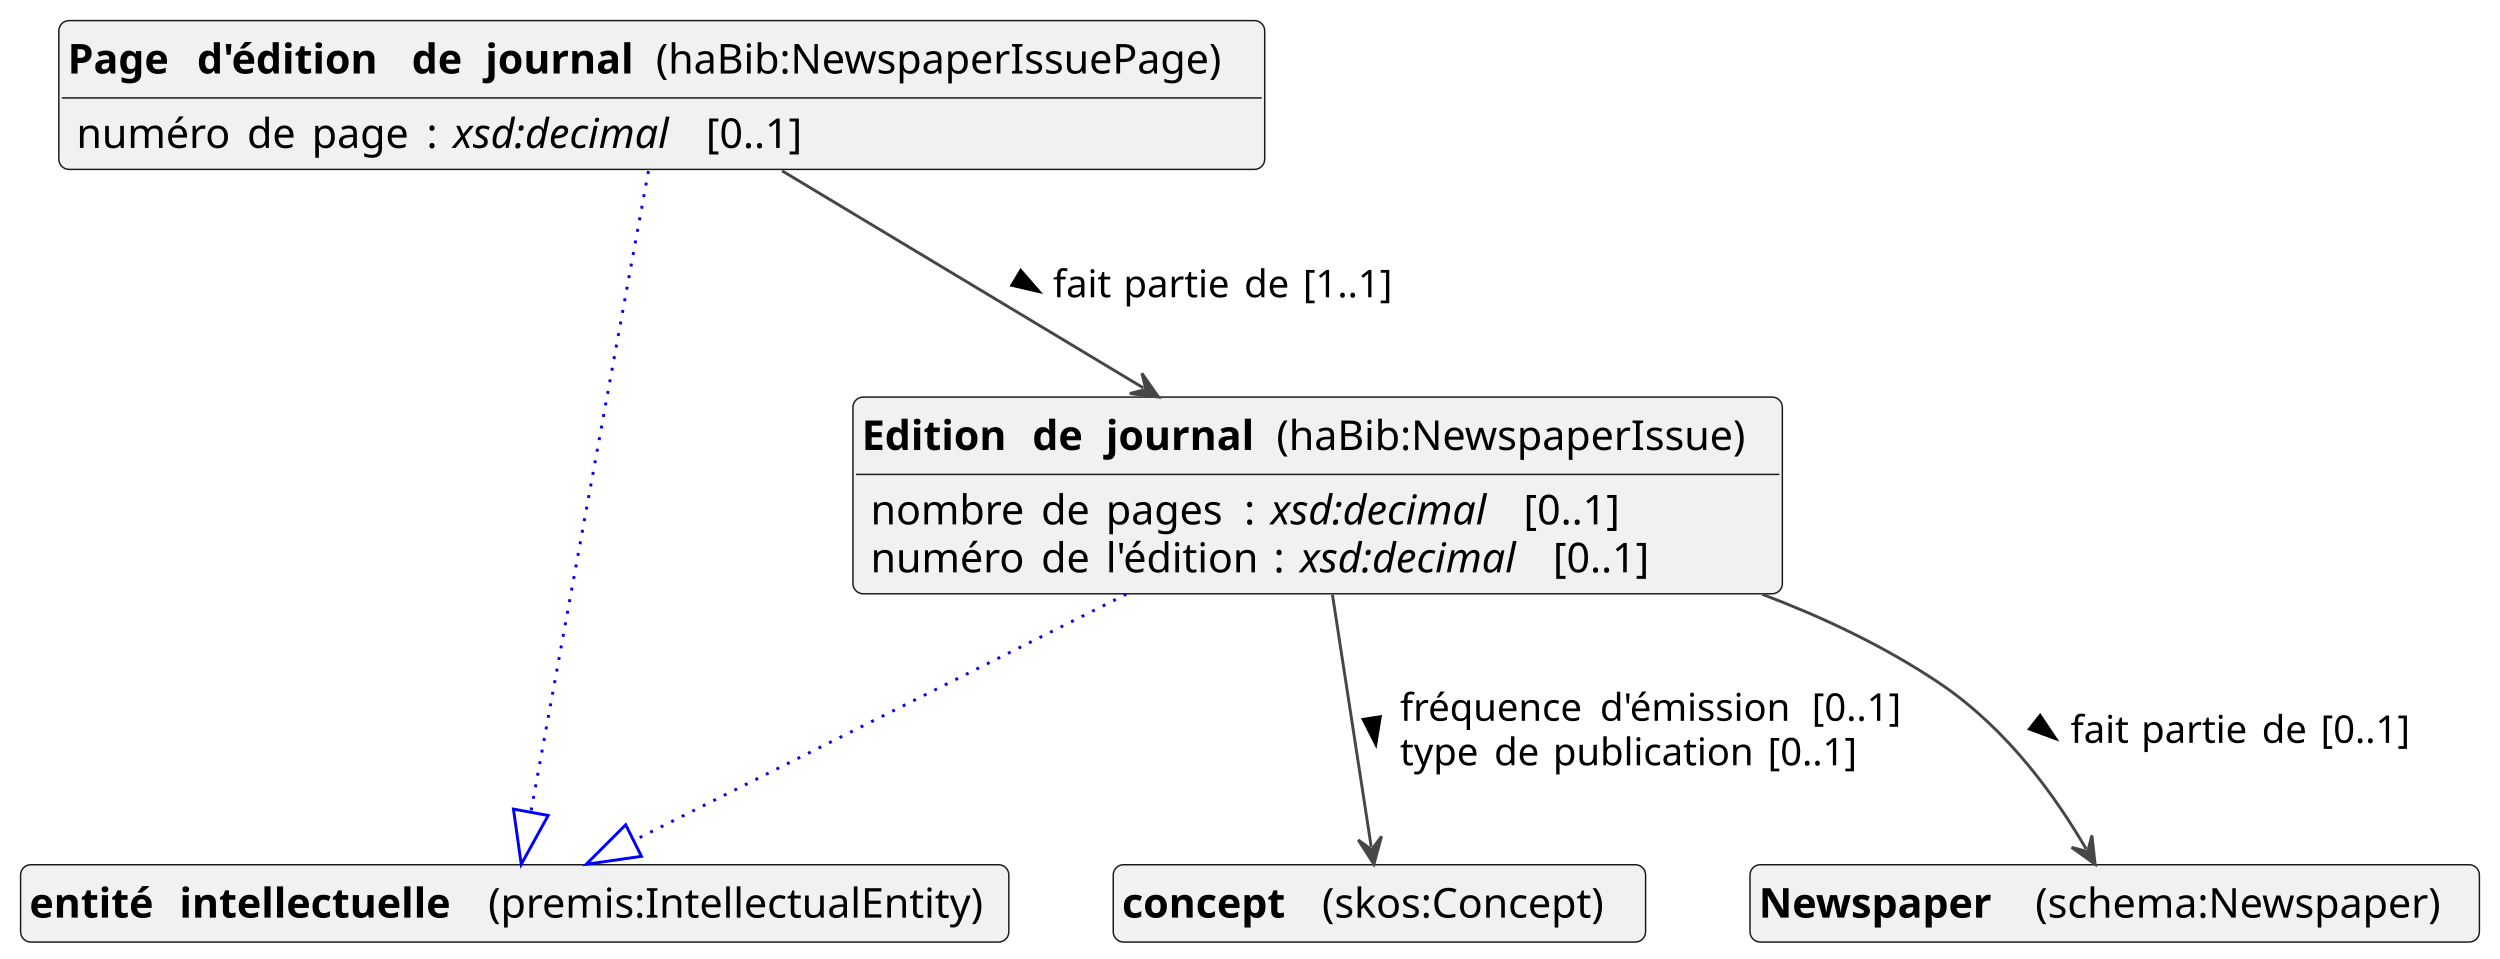
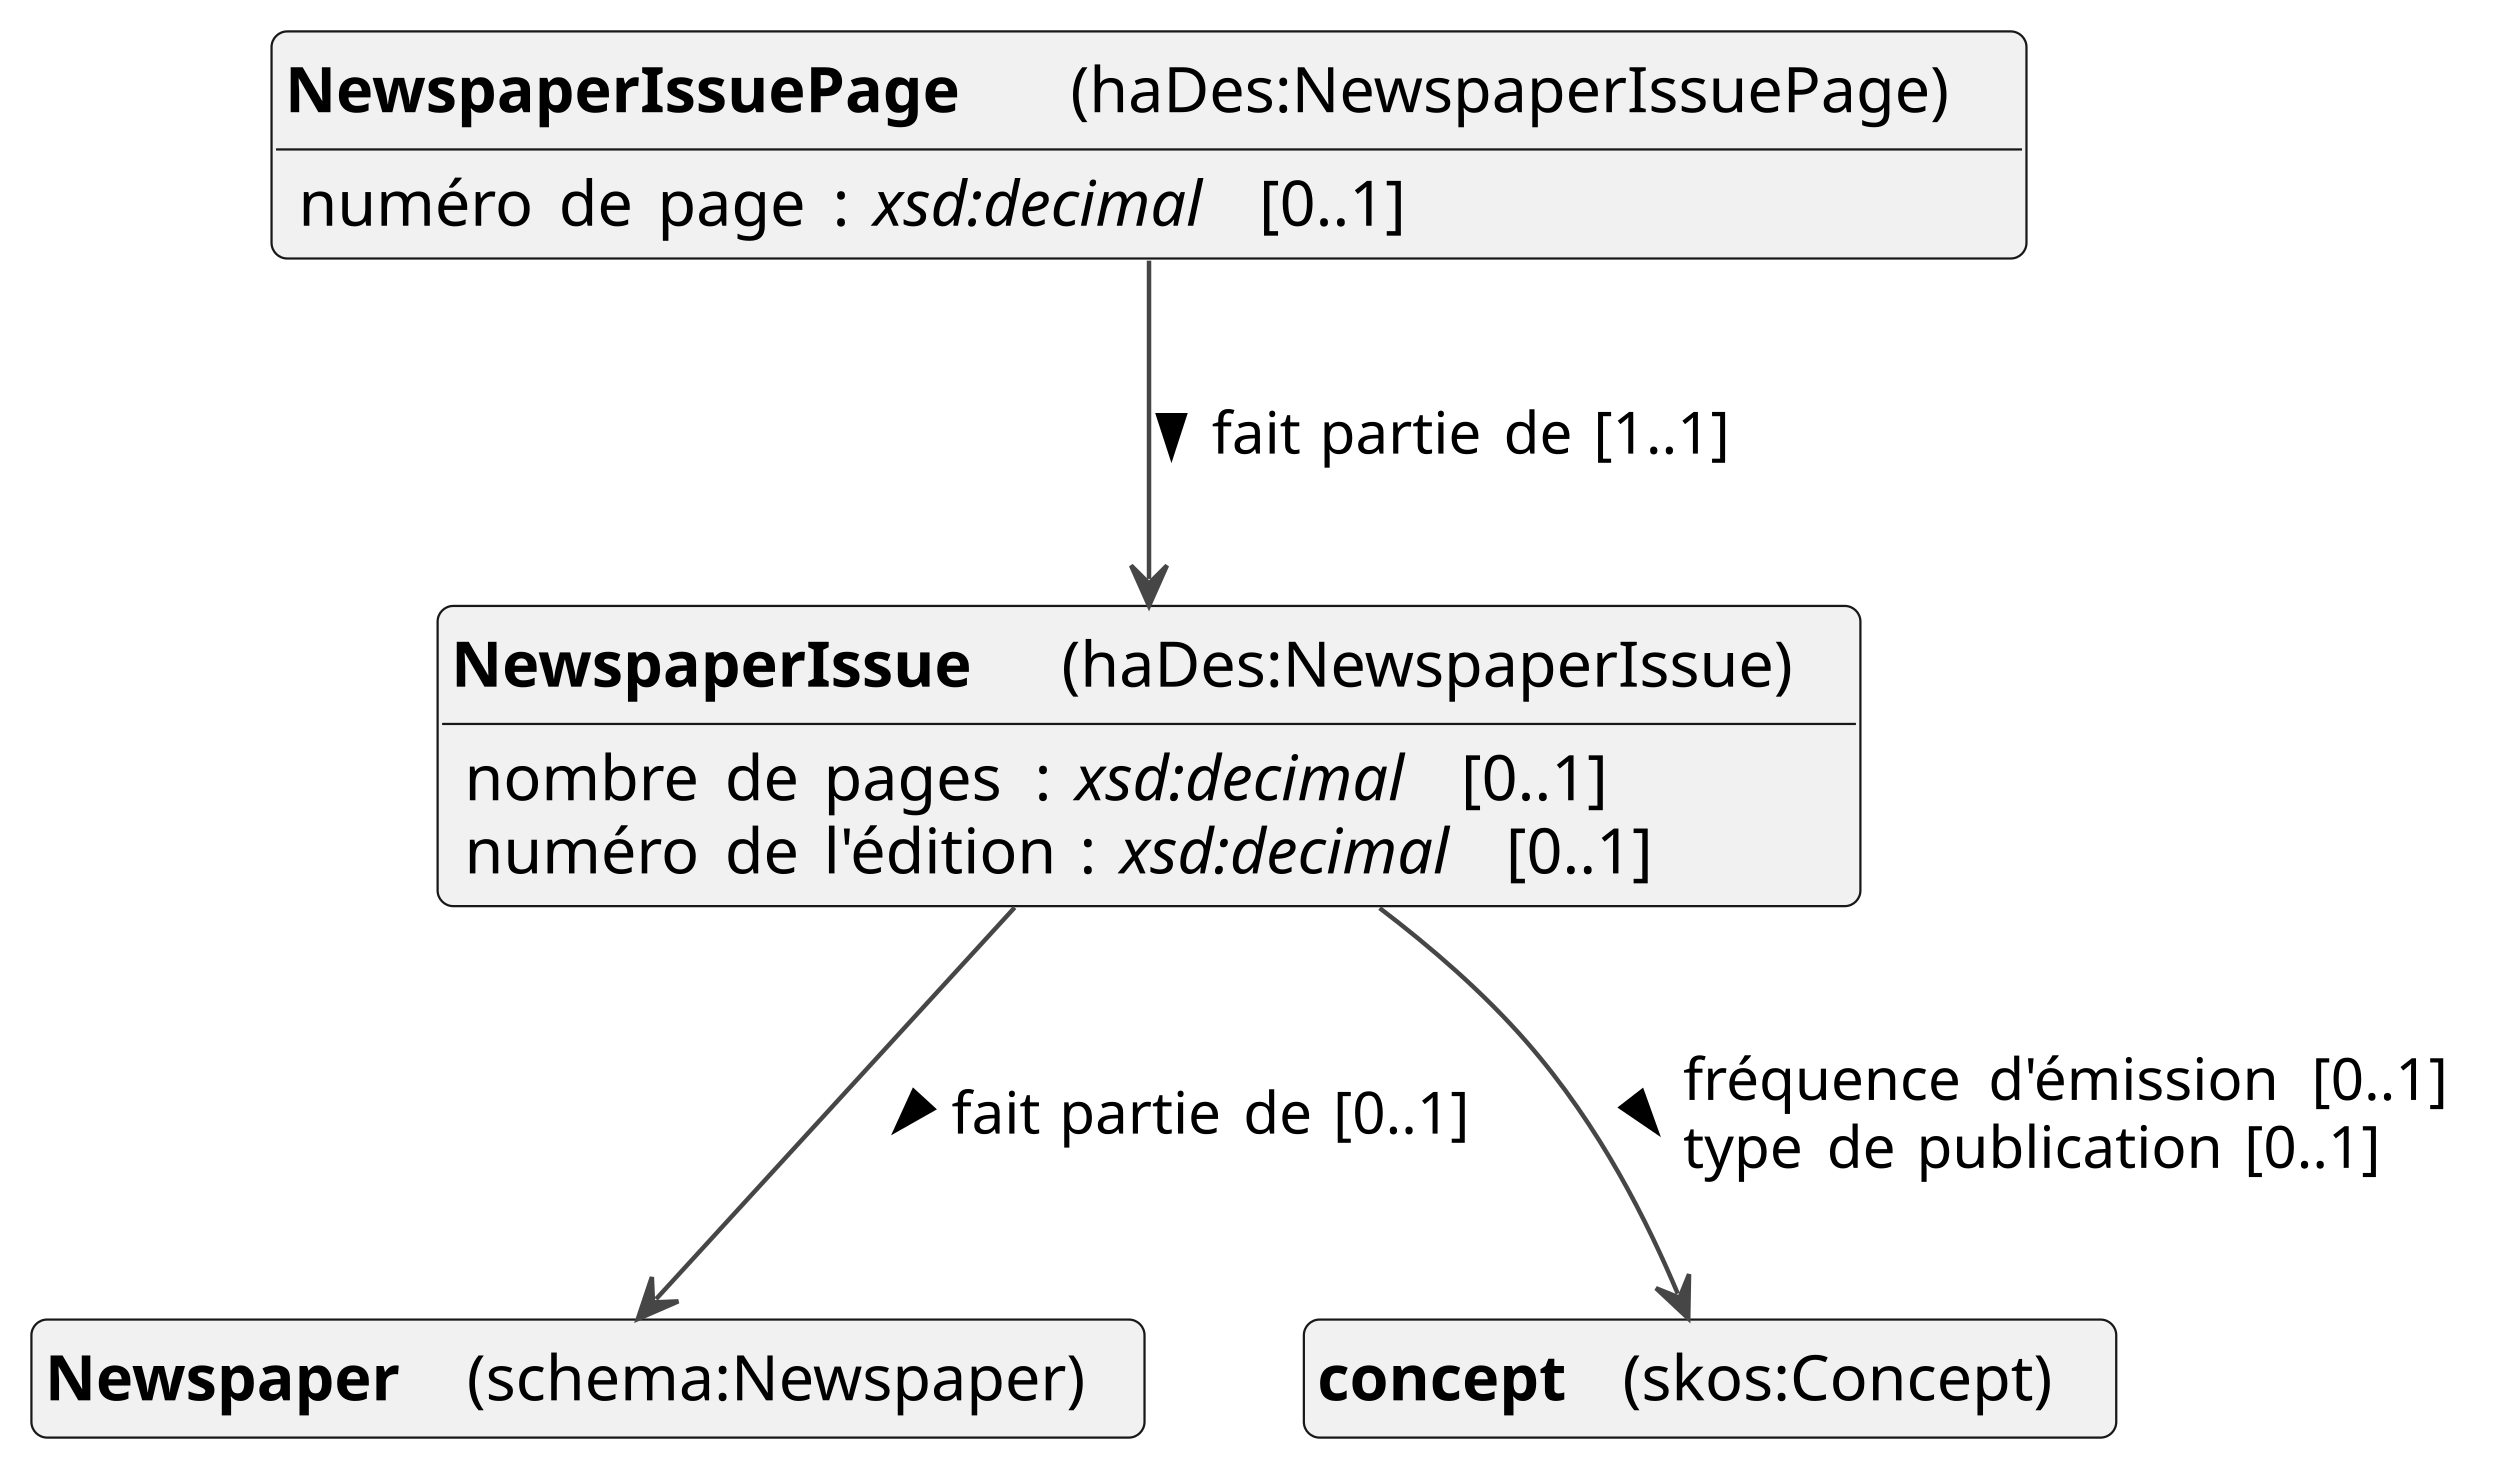
- <svg xmlns="http://www.w3.org/2000/svg" xmlns:xlink="http://www.w3.org/1999/xlink" contentStyleType="text/css" height="326px" preserveAspectRatio="none" style="width:850px;height:326px;background:#FFFFFF;" version="1.1" viewBox="0 0 850 326" width="850px" zoomAndPan="magnify">
+ <svg xmlns="http://www.w3.org/2000/svg" xmlns:xlink="http://www.w3.org/1999/xlink" contentStyleType="text/css" height="326px" preserveAspectRatio="none" style="width:557px;height:326px;background:#FFFFFF;" version="1.1" viewBox="0 0 557 326" width="557px" zoomAndPan="magnify">
  <defs />
  <g>
+     <a href="#haDes%3ANewspaperIssue" target="_top" title="#haDes%3ANewspaperIssue" xlink:actuate="onRequest" xlink:href="#haDes%3ANewspaperIssue" xlink:show="new" xlink:title="#haDes%3ANewspaperIssue" xlink:type="simple">
+       <g id="elem_haDes_NewspaperIssue">
+         <rect codeLine="15" fill="#F1F1F1" height="66.891" id="haDes_NewspaperIssue" rx="3.5" ry="3.5" style="stroke:#181818;stroke-width:0.5;" width="317" x="97.5" y="135" />
+         <text fill="#000000" font-family="sans-serif" font-size="14" font-weight="bold" lengthAdjust="spacing" textLength="132" x="100.5" y="152.995">NewspaperIssue</text>
+         <text fill="#000000" font-family="sans-serif" font-size="14" lengthAdjust="spacing" textLength="4" x="232.5" y="152.995"> </text>
+         <text fill="#000000" font-family="sans-serif" font-size="14" lengthAdjust="spacing" textLength="175" x="236.5" y="152.995">(haDes:NewspaperIssue)</text>
+         <line style="stroke:#181818;stroke-width:0.5;" x1="98.5" x2="413.5" y1="161.297" y2="161.297" />
+         <text fill="#000000" font-family="sans-serif" font-size="14" lengthAdjust="spacing" textLength="54" x="103.5" y="178.292">nombre</text>
+         <text fill="#000000" font-family="sans-serif" font-size="14" lengthAdjust="spacing" textLength="4" x="157.5" y="178.292"> </text>
+         <text fill="#000000" font-family="sans-serif" font-size="14" lengthAdjust="spacing" textLength="18" x="161.5" y="178.292">de</text>
+         <text fill="#000000" font-family="sans-serif" font-size="14" lengthAdjust="spacing" textLength="4" x="179.5" y="178.292"> </text>
+         <text fill="#000000" font-family="sans-serif" font-size="14" lengthAdjust="spacing" textLength="43" x="183.5" y="178.292">pages</text>
+         <text fill="#000000" font-family="sans-serif" font-size="14" lengthAdjust="spacing" textLength="4" x="226.5" y="178.292"> </text>
+         <text fill="#000000" font-family="sans-serif" font-size="14" lengthAdjust="spacing" textLength="5" x="230.5" y="178.292">:</text>
+         <text fill="#000000" font-family="sans-serif" font-size="14" lengthAdjust="spacing" textLength="4" x="235.5" y="178.292"> </text>
+         <text fill="#000000" font-family="sans-serif" font-size="14" font-style="italic" lengthAdjust="spacing" textLength="82" x="239.5" y="178.292">xsd:decimal</text>
+         <text fill="#000000" font-family="sans-serif" font-size="14" lengthAdjust="spacing" textLength="4" x="321.5" y="178.292"> </text>
+         <text fill="#000000" font-family="sans-serif" font-size="14" lengthAdjust="spacing" textLength="36" x="325.5" y="178.292">[0..1]</text>
+         <text fill="#000000" font-family="sans-serif" font-size="14" lengthAdjust="spacing" textLength="54" x="103.5" y="194.589">numéro</text>
+         <text fill="#000000" font-family="sans-serif" font-size="14" lengthAdjust="spacing" textLength="4" x="157.5" y="194.589"> </text>
+         <text fill="#000000" font-family="sans-serif" font-size="14" lengthAdjust="spacing" textLength="18" x="161.5" y="194.589">de</text>
+         <text fill="#000000" font-family="sans-serif" font-size="14" lengthAdjust="spacing" textLength="4" x="179.5" y="194.589"> </text>
+         <text fill="#000000" font-family="sans-serif" font-size="14" lengthAdjust="spacing" textLength="53" x="183.5" y="194.589">l'édition</text>
+         <text fill="#000000" font-family="sans-serif" font-size="14" lengthAdjust="spacing" textLength="4" x="236.5" y="194.589"> </text>
+         <text fill="#000000" font-family="sans-serif" font-size="14" lengthAdjust="spacing" textLength="5" x="240.5" y="194.589">:</text>
+         <text fill="#000000" font-family="sans-serif" font-size="14" lengthAdjust="spacing" textLength="4" x="245.5" y="194.589"> </text>
+         <text fill="#000000" font-family="sans-serif" font-size="14" font-style="italic" lengthAdjust="spacing" textLength="82" x="249.5" y="194.589">xsd:decimal</text>
+         <text fill="#000000" font-family="sans-serif" font-size="14" lengthAdjust="spacing" textLength="4" x="331.5" y="194.589"> </text>
+         <text fill="#000000" font-family="sans-serif" font-size="14" lengthAdjust="spacing" textLength="36" x="335.5" y="194.589">[0..1]</text>
+       </g>
+     </a>
+     <a href="#haDes%3ANewspaperIssuePage" target="_top" title="#haDes%3ANewspaperIssuePage" xlink:actuate="onRequest" xlink:href="#haDes%3ANewspaperIssuePage" xlink:show="new" xlink:title="#haDes%3ANewspaperIssuePage" xlink:type="simple">
+       <g id="elem_haDes_NewspaperIssuePage">
+         <rect codeLine="16" fill="#F1F1F1" height="50.594" id="haDes_NewspaperIssuePage" rx="3.5" ry="3.5" style="stroke:#181818;stroke-width:0.5;" width="391" x="60.5" y="7" />
+         <text fill="#000000" font-family="sans-serif" font-size="14" font-weight="bold" lengthAdjust="spacing" textLength="171" x="63.5" y="24.995">NewspaperIssuePage</text>
+         <text fill="#000000" font-family="sans-serif" font-size="14" lengthAdjust="spacing" textLength="4" x="234.5" y="24.995"> </text>
+         <text fill="#000000" font-family="sans-serif" font-size="14" lengthAdjust="spacing" textLength="210" x="238.5" y="24.995">(haDes:NewspaperIssuePage)</text>
+         <line style="stroke:#181818;stroke-width:0.5;" x1="61.5" x2="450.5" y1="33.297" y2="33.297" />
+         <text fill="#000000" font-family="sans-serif" font-size="14" lengthAdjust="spacing" textLength="54" x="66.5" y="50.292">numéro</text>
+         <text fill="#000000" font-family="sans-serif" font-size="14" lengthAdjust="spacing" textLength="4" x="120.5" y="50.292"> </text>
+         <text fill="#000000" font-family="sans-serif" font-size="14" lengthAdjust="spacing" textLength="18" x="124.5" y="50.292">de</text>
+         <text fill="#000000" font-family="sans-serif" font-size="14" lengthAdjust="spacing" textLength="4" x="142.5" y="50.292"> </text>
+         <text fill="#000000" font-family="sans-serif" font-size="14" lengthAdjust="spacing" textLength="35" x="146.5" y="50.292">page</text>
+         <text fill="#000000" font-family="sans-serif" font-size="14" lengthAdjust="spacing" textLength="4" x="181.5" y="50.292"> </text>
+         <text fill="#000000" font-family="sans-serif" font-size="14" lengthAdjust="spacing" textLength="5" x="185.5" y="50.292">:</text>
+         <text fill="#000000" font-family="sans-serif" font-size="14" lengthAdjust="spacing" textLength="4" x="190.5" y="50.292"> </text>
+         <text fill="#000000" font-family="sans-serif" font-size="14" font-style="italic" lengthAdjust="spacing" textLength="82" x="194.5" y="50.292">xsd:decimal</text>
+         <text fill="#000000" font-family="sans-serif" font-size="14" lengthAdjust="spacing" textLength="4" x="276.5" y="50.292"> </text>
+         <text fill="#000000" font-family="sans-serif" font-size="14" lengthAdjust="spacing" textLength="36" x="280.5" y="50.292">[0..1]</text>
+       </g>
+     </a>
    <a href="#schema%3ANewspaper" target="_top" title="#schema%3ANewspaper" xlink:actuate="onRequest" xlink:href="#schema%3ANewspaper" xlink:show="new" xlink:title="#schema%3ANewspaper" xlink:type="simple">
      <g id="elem_schema_Newspaper">
-         <rect codeLine="15" fill="#F1F1F1" height="26.297" id="schema_Newspaper" rx="3.5" ry="3.5" style="stroke:#181818;stroke-width:0.5;" width="248" x="595" y="294" />
-         <text fill="#000000" font-family="sans-serif" font-size="14" font-weight="bold" lengthAdjust="spacing" textLength="90" x="598" y="311.995">Newspaper</text>
-         <text fill="#000000" font-family="sans-serif" font-size="14" lengthAdjust="spacing" textLength="4" x="688" y="311.995"> </text>
-         <text fill="#000000" font-family="sans-serif" font-size="14" lengthAdjust="spacing" textLength="148" x="692" y="311.995">(schema:Newspaper)</text>
-       </g>
-     </a>
-     <a href="#haBib%3ANewspaperIssue" target="_top" title="#haBib%3ANewspaperIssue" xlink:actuate="onRequest" xlink:href="#haBib%3ANewspaperIssue" xlink:show="new" xlink:title="#haBib%3ANewspaperIssue" xlink:type="simple">
-       <g id="elem_haBib_NewspaperIssue">
-         <rect codeLine="16" fill="#F1F1F1" height="66.891" id="haBib_NewspaperIssue" rx="3.5" ry="3.5" style="stroke:#181818;stroke-width:0.5;" width="316" x="290" y="135" />
-         <text fill="#000000" font-family="sans-serif" font-size="14" font-weight="bold" lengthAdjust="spacing" textLength="53" x="293" y="152.995">Edition</text>
-         <text fill="#000000" font-family="sans-serif" font-size="14" font-weight="bold" lengthAdjust="spacing" textLength="5" x="346" y="152.995"> </text>
-         <text fill="#000000" font-family="sans-serif" font-size="14" font-weight="bold" lengthAdjust="spacing" textLength="20" x="351" y="152.995">de</text>
-         <text fill="#000000" font-family="sans-serif" font-size="14" font-weight="bold" lengthAdjust="spacing" textLength="5" x="371" y="152.995"> </text>
-         <text fill="#000000" font-family="sans-serif" font-size="14" font-weight="bold" lengthAdjust="spacing" textLength="54" x="376" y="152.995">journal</text>
-         <text fill="#000000" font-family="sans-serif" font-size="14" lengthAdjust="spacing" textLength="4" x="430" y="152.995"> </text>
-         <text fill="#000000" font-family="sans-serif" font-size="14" lengthAdjust="spacing" textLength="169" x="434" y="152.995">(haBib:NewspaperIssue)</text>
-         <line style="stroke:#181818;stroke-width:0.5;" x1="291" x2="605" y1="161.297" y2="161.297" />
-         <text fill="#000000" font-family="sans-serif" font-size="14" lengthAdjust="spacing" textLength="54" x="296" y="178.292">nombre</text>
-         <text fill="#000000" font-family="sans-serif" font-size="14" lengthAdjust="spacing" textLength="4" x="350" y="178.292"> </text>
-         <text fill="#000000" font-family="sans-serif" font-size="14" lengthAdjust="spacing" textLength="18" x="354" y="178.292">de</text>
-         <text fill="#000000" font-family="sans-serif" font-size="14" lengthAdjust="spacing" textLength="4" x="372" y="178.292"> </text>
-         <text fill="#000000" font-family="sans-serif" font-size="14" lengthAdjust="spacing" textLength="43" x="376" y="178.292">pages</text>
-         <text fill="#000000" font-family="sans-serif" font-size="14" lengthAdjust="spacing" textLength="4" x="419" y="178.292"> </text>
-         <text fill="#000000" font-family="sans-serif" font-size="14" lengthAdjust="spacing" textLength="5" x="423" y="178.292">:</text>
-         <text fill="#000000" font-family="sans-serif" font-size="14" lengthAdjust="spacing" textLength="4" x="428" y="178.292"> </text>
-         <text fill="#000000" font-family="sans-serif" font-size="14" font-style="italic" lengthAdjust="spacing" textLength="82" x="432" y="178.292">xsd:decimal</text>
-         <text fill="#000000" font-family="sans-serif" font-size="14" lengthAdjust="spacing" textLength="4" x="514" y="178.292"> </text>
-         <text fill="#000000" font-family="sans-serif" font-size="14" lengthAdjust="spacing" textLength="36" x="518" y="178.292">[0..1]</text>
-         <text fill="#000000" font-family="sans-serif" font-size="14" lengthAdjust="spacing" textLength="54" x="296" y="194.589">numéro</text>
-         <text fill="#000000" font-family="sans-serif" font-size="14" lengthAdjust="spacing" textLength="4" x="350" y="194.589"> </text>
-         <text fill="#000000" font-family="sans-serif" font-size="14" lengthAdjust="spacing" textLength="18" x="354" y="194.589">de</text>
-         <text fill="#000000" font-family="sans-serif" font-size="14" lengthAdjust="spacing" textLength="4" x="372" y="194.589"> </text>
-         <text fill="#000000" font-family="sans-serif" font-size="14" lengthAdjust="spacing" textLength="53" x="376" y="194.589">l'édition</text>
-         <text fill="#000000" font-family="sans-serif" font-size="14" lengthAdjust="spacing" textLength="4" x="429" y="194.589"> </text>
-         <text fill="#000000" font-family="sans-serif" font-size="14" lengthAdjust="spacing" textLength="5" x="433" y="194.589">:</text>
-         <text fill="#000000" font-family="sans-serif" font-size="14" lengthAdjust="spacing" textLength="4" x="438" y="194.589"> </text>
-         <text fill="#000000" font-family="sans-serif" font-size="14" font-style="italic" lengthAdjust="spacing" textLength="82" x="442" y="194.589">xsd:decimal</text>
-         <text fill="#000000" font-family="sans-serif" font-size="14" lengthAdjust="spacing" textLength="4" x="524" y="194.589"> </text>
-         <text fill="#000000" font-family="sans-serif" font-size="14" lengthAdjust="spacing" textLength="36" x="528" y="194.589">[0..1]</text>
-       </g>
-     </a>
-     <a href="#premis%3AIntellectualEntity" target="_top" title="#premis%3AIntellectualEntity" xlink:actuate="onRequest" xlink:href="#premis%3AIntellectualEntity" xlink:show="new" xlink:title="#premis%3AIntellectualEntity" xlink:type="simple">
-       <g id="elem_premis_IntellectualEntity">
-         <rect codeLine="19" fill="#F1F1F1" height="26.297" id="premis_IntellectualEntity" rx="3.5" ry="3.5" style="stroke:#181818;stroke-width:0.5;" width="336" x="7" y="294" />
-         <text fill="#000000" font-family="sans-serif" font-size="14" font-weight="bold" lengthAdjust="spacing" textLength="46" x="10" y="311.995">entité</text>
-         <text fill="#000000" font-family="sans-serif" font-size="14" font-weight="bold" lengthAdjust="spacing" textLength="5" x="56" y="311.995"> </text>
-         <text fill="#000000" font-family="sans-serif" font-size="14" font-weight="bold" lengthAdjust="spacing" textLength="101" x="61" y="311.995">intellectuelle</text>
-         <text fill="#000000" font-family="sans-serif" font-size="14" lengthAdjust="spacing" textLength="4" x="162" y="311.995"> </text>
-         <text fill="#000000" font-family="sans-serif" font-size="14" lengthAdjust="spacing" textLength="174" x="166" y="311.995">(premis:IntellectualEntity)</text>
-       </g>
-     </a>
-     <a href="#haBib%3ANewspaperIssuePage" target="_top" title="#haBib%3ANewspaperIssuePage" xlink:actuate="onRequest" xlink:href="#haBib%3ANewspaperIssuePage" xlink:show="new" xlink:title="#haBib%3ANewspaperIssuePage" xlink:type="simple">
-       <g id="elem_haBib_NewspaperIssuePage">
-         <rect codeLine="18" fill="#F1F1F1" height="50.594" id="haBib_NewspaperIssuePage" rx="3.5" ry="3.5" style="stroke:#181818;stroke-width:0.5;" width="410" x="20" y="7" />
-         <text fill="#000000" font-family="sans-serif" font-size="14" font-weight="bold" lengthAdjust="spacing" textLength="39" x="23" y="24.995">Page</text>
-         <text fill="#000000" font-family="sans-serif" font-size="14" font-weight="bold" lengthAdjust="spacing" textLength="5" x="62" y="24.995"> </text>
-         <text fill="#000000" font-family="sans-serif" font-size="14" font-weight="bold" lengthAdjust="spacing" textLength="68" x="67" y="24.995">d'édition</text>
-         <text fill="#000000" font-family="sans-serif" font-size="14" font-weight="bold" lengthAdjust="spacing" textLength="5" x="135" y="24.995"> </text>
-         <text fill="#000000" font-family="sans-serif" font-size="14" font-weight="bold" lengthAdjust="spacing" textLength="20" x="140" y="24.995">de</text>
-         <text fill="#000000" font-family="sans-serif" font-size="14" font-weight="bold" lengthAdjust="spacing" textLength="5" x="160" y="24.995"> </text>
-         <text fill="#000000" font-family="sans-serif" font-size="14" font-weight="bold" lengthAdjust="spacing" textLength="54" x="165" y="24.995">journal</text>
-         <text fill="#000000" font-family="sans-serif" font-size="14" lengthAdjust="spacing" textLength="4" x="219" y="24.995"> </text>
-         <text fill="#000000" font-family="sans-serif" font-size="14" lengthAdjust="spacing" textLength="204" x="223" y="24.995">(haBib:NewspaperIssuePage)</text>
-         <line style="stroke:#181818;stroke-width:0.5;" x1="21" x2="429" y1="33.297" y2="33.297" />
-         <text fill="#000000" font-family="sans-serif" font-size="14" lengthAdjust="spacing" textLength="54" x="26" y="50.292">numéro</text>
-         <text fill="#000000" font-family="sans-serif" font-size="14" lengthAdjust="spacing" textLength="4" x="80" y="50.292"> </text>
-         <text fill="#000000" font-family="sans-serif" font-size="14" lengthAdjust="spacing" textLength="18" x="84" y="50.292">de</text>
-         <text fill="#000000" font-family="sans-serif" font-size="14" lengthAdjust="spacing" textLength="4" x="102" y="50.292"> </text>
-         <text fill="#000000" font-family="sans-serif" font-size="14" lengthAdjust="spacing" textLength="35" x="106" y="50.292">page</text>
-         <text fill="#000000" font-family="sans-serif" font-size="14" lengthAdjust="spacing" textLength="4" x="141" y="50.292"> </text>
-         <text fill="#000000" font-family="sans-serif" font-size="14" lengthAdjust="spacing" textLength="5" x="145" y="50.292">:</text>
-         <text fill="#000000" font-family="sans-serif" font-size="14" lengthAdjust="spacing" textLength="4" x="150" y="50.292"> </text>
-         <text fill="#000000" font-family="sans-serif" font-size="14" font-style="italic" lengthAdjust="spacing" textLength="82" x="154" y="50.292">xsd:decimal</text>
-         <text fill="#000000" font-family="sans-serif" font-size="14" lengthAdjust="spacing" textLength="4" x="236" y="50.292"> </text>
-         <text fill="#000000" font-family="sans-serif" font-size="14" lengthAdjust="spacing" textLength="36" x="240" y="50.292">[0..1]</text>
+         <rect codeLine="17" fill="#F1F1F1" height="26.297" id="schema_Newspaper" rx="3.5" ry="3.5" style="stroke:#181818;stroke-width:0.5;" width="248" x="7" y="294" />
+         <text fill="#000000" font-family="sans-serif" font-size="14" font-weight="bold" lengthAdjust="spacing" textLength="90" x="10" y="311.995">Newspaper</text>
+         <text fill="#000000" font-family="sans-serif" font-size="14" lengthAdjust="spacing" textLength="4" x="100" y="311.995"> </text>
+         <text fill="#000000" font-family="sans-serif" font-size="14" lengthAdjust="spacing" textLength="148" x="104" y="311.995">(schema:Newspaper)</text>
      </g>
    </a>
    <a href="../../terms/fr#skos%3AConcept" target="_top" title="../../terms/fr#skos%3AConcept" xlink:actuate="onRequest" xlink:href="../../terms/fr#skos%3AConcept" xlink:show="new" xlink:title="../../terms/fr#skos%3AConcept" xlink:type="simple">
      <g id="elem_skos_Concept">
-         <rect codeLine="20" fill="#F1F1F1" height="26.297" id="skos_Concept" rx="3.5" ry="3.5" style="stroke:#181818;stroke-width:0.5;" width="181" x="378.5" y="294" />
-         <text fill="#000000" font-family="sans-serif" font-size="14" font-weight="bold" lengthAdjust="spacing" textLength="64" x="381.5" y="311.995">concept</text>
-         <text fill="#000000" font-family="sans-serif" font-size="14" lengthAdjust="spacing" textLength="4" x="445.5" y="311.995"> </text>
-         <text fill="#000000" font-family="sans-serif" font-size="14" lengthAdjust="spacing" textLength="107" x="449.5" y="311.995">(skos:Concept)</text>
+         <rect codeLine="18" fill="#F1F1F1" height="26.297" id="skos_Concept" rx="3.5" ry="3.5" style="stroke:#181818;stroke-width:0.5;" width="181" x="290.5" y="294" />
+         <text fill="#000000" font-family="sans-serif" font-size="14" font-weight="bold" lengthAdjust="spacing" textLength="64" x="293.5" y="311.995">concept</text>
+         <text fill="#000000" font-family="sans-serif" font-size="14" lengthAdjust="spacing" textLength="4" x="357.5" y="311.995"> </text>
+         <text fill="#000000" font-family="sans-serif" font-size="14" lengthAdjust="spacing" textLength="107" x="361.5" y="311.995">(skos:Concept)</text>
      </g>
    </a>
-     <g id="link_haBib_NewspaperIssue_premis_IntellectualEntity">
-       <path codeLine="24" d="M382.96,202.02 C323.97,231.51 256.3,265.35 215.42,285.79 " fill="none" id="haBib_NewspaperIssue-to-premis_IntellectualEntity" style="stroke:#0000FF;stroke-width:1.0;stroke-dasharray:1.0,3.0;" />
-       <polygon fill="none" points="199.32,293.84,218.103,291.157,212.736,280.424,199.32,293.84" style="stroke:#0000FF;stroke-width:1.0;" />
+     <g id="link_haDes_NewspaperIssue_schema_Newspaper">
+       <path codeLine="23" d="M226.06,202.2 C199.05,231.69 164.833,269.066 146.163,289.446 " fill="none" id="haDes_NewspaperIssue-to-schema_Newspaper" style="stroke:#454645;stroke-width:1.0;" />
+       <polygon fill="#454645" points="142.11,293.87,151.139,289.936,145.488,290.183,145.24,284.532,142.11,293.87" style="stroke:#454645;stroke-width:1.0;" />
+       <polygon fill="#000000" points="199.623,251.754,207.899,247.068,203.565,243.098,199.623,251.754" style="stroke:#000000;stroke-width:1.0;" />
+       <text fill="#000000" font-family="sans-serif" font-size="13" lengthAdjust="spacing" textLength="20" x="212" y="252.567">fait</text>
+       <text fill="#000000" font-family="sans-serif" font-size="13" lengthAdjust="spacing" textLength="4" x="232" y="252.567"> </text>
+       <text fill="#000000" font-family="sans-serif" font-size="13" lengthAdjust="spacing" textLength="37" x="236" y="252.567">partie</text>
+       <text fill="#000000" font-family="sans-serif" font-size="13" lengthAdjust="spacing" textLength="4" x="273" y="252.567"> </text>
+       <text fill="#000000" font-family="sans-serif" font-size="13" lengthAdjust="spacing" textLength="16" x="277" y="252.567">de</text>
+       <text fill="#000000" font-family="sans-serif" font-size="13" lengthAdjust="spacing" textLength="4" x="293" y="252.567"> </text>
+       <text fill="#000000" font-family="sans-serif" font-size="13" lengthAdjust="spacing" textLength="34" x="297" y="252.567">[0..1]</text>
    </g>
-     <g id="link_haBib_NewspaperIssue_schema_Newspaper">
-       <path codeLine="28" d="M599.17,202.06 C620.2,210.01 640.81,219.85 659,232 C683.35,248.26 699.677,272.233 709.307,288.673 " fill="none" id="haBib_NewspaperIssue-to-schema_Newspaper" style="stroke:#454645;stroke-width:1.0;" />
-       <polygon fill="#454645" points="712.34,293.85,711.242,284.062,709.813,289.536,704.34,288.106,712.34,293.85" style="stroke:#454645;stroke-width:1.0;" />
-       <polygon fill="#000000" points="698.93,251.157,693.637,243.256,690.004,247.876,698.93,251.157" style="stroke:#000000;stroke-width:1.0;" />
-       <text fill="#000000" font-family="sans-serif" font-size="13" lengthAdjust="spacing" textLength="20" x="704" y="252.567">fait</text>
-       <text fill="#000000" font-family="sans-serif" font-size="13" lengthAdjust="spacing" textLength="4" x="724" y="252.567"> </text>
-       <text fill="#000000" font-family="sans-serif" font-size="13" lengthAdjust="spacing" textLength="37" x="728" y="252.567">partie</text>
-       <text fill="#000000" font-family="sans-serif" font-size="13" lengthAdjust="spacing" textLength="4" x="765" y="252.567"> </text>
-       <text fill="#000000" font-family="sans-serif" font-size="13" lengthAdjust="spacing" textLength="16" x="769" y="252.567">de</text>
-       <text fill="#000000" font-family="sans-serif" font-size="13" lengthAdjust="spacing" textLength="4" x="785" y="252.567"> </text>
-       <text fill="#000000" font-family="sans-serif" font-size="13" lengthAdjust="spacing" textLength="34" x="789" y="252.567">[0..1]</text>
+     <g id="link_haDes_NewspaperIssue_skos_Concept">
+       <path codeLine="24" d="M307.38,202.32 C318.93,211.1 330.55,221.19 340,232 C356.73,251.13 367.234,272.674 373.804,288.214 " fill="none" id="haDes_NewspaperIssue-to-skos_Concept" style="stroke:#454645;stroke-width:1.0;" />
+       <polygon fill="#454645" points="376.14,293.74,376.32,283.893,374.193,289.135,368.951,287.008,376.14,293.74" style="stroke:#454645;stroke-width:1.0;" />
+       <polygon fill="#000000" points="369.059,252.088,365.85,243.135,361.201,246.731,369.059,252.088" style="stroke:#000000;stroke-width:1.0;" />
+       <text fill="#000000" font-family="sans-serif" font-size="13" lengthAdjust="spacing" textLength="64" x="375" y="245.067">fréquence</text>
+       <text fill="#000000" font-family="sans-serif" font-size="13" lengthAdjust="spacing" textLength="4" x="439" y="245.067"> </text>
+       <text fill="#000000" font-family="sans-serif" font-size="13" lengthAdjust="spacing" textLength="68" x="443" y="245.067">d'émission</text>
+       <text fill="#000000" font-family="sans-serif" font-size="13" lengthAdjust="spacing" textLength="4" x="511" y="245.067"> </text>
+       <text fill="#000000" font-family="sans-serif" font-size="13" lengthAdjust="spacing" textLength="34" x="515" y="245.067">[0..1]</text>
+       <text fill="#000000" font-family="sans-serif" font-size="13" lengthAdjust="spacing" textLength="28" x="375" y="260.2">type</text>
+       <text fill="#000000" font-family="sans-serif" font-size="13" lengthAdjust="spacing" textLength="4" x="403" y="260.2"> </text>
+       <text fill="#000000" font-family="sans-serif" font-size="13" lengthAdjust="spacing" textLength="16" x="407" y="260.2">de</text>
+       <text fill="#000000" font-family="sans-serif" font-size="13" lengthAdjust="spacing" textLength="4" x="423" y="260.2"> </text>
+       <text fill="#000000" font-family="sans-serif" font-size="13" lengthAdjust="spacing" textLength="69" x="427" y="260.2">publication</text>
+       <text fill="#000000" font-family="sans-serif" font-size="13" lengthAdjust="spacing" textLength="4" x="496" y="260.2"> </text>
+       <text fill="#000000" font-family="sans-serif" font-size="13" lengthAdjust="spacing" textLength="34" x="500" y="260.2">[0..1]</text>
    </g>
-     <g id="link_haBib_NewspaperIssue_skos_Concept">
-       <path codeLine="29" d="M453.03,202.2 C457.57,231.69 463.089,267.56 466.219,287.94 " fill="none" id="haBib_NewspaperIssue-to-skos_Concept" style="stroke:#454645;stroke-width:1.0;" />
-       <polygon fill="#454645" points="467.13,293.87,469.717,284.367,466.371,288.928,461.81,285.582,467.13,293.87" style="stroke:#454645;stroke-width:1.0;" />
-       <polygon fill="#000000" points="467.76,253.075,469.29,243.688,463.48,244.582,467.76,253.075" style="stroke:#000000;stroke-width:1.0;" />
-       <text fill="#000000" font-family="sans-serif" font-size="13" lengthAdjust="spacing" textLength="64" x="476" y="245.067">fréquence</text>
-       <text fill="#000000" font-family="sans-serif" font-size="13" lengthAdjust="spacing" textLength="4" x="540" y="245.067"> </text>
-       <text fill="#000000" font-family="sans-serif" font-size="13" lengthAdjust="spacing" textLength="68" x="544" y="245.067">d'émission</text>
-       <text fill="#000000" font-family="sans-serif" font-size="13" lengthAdjust="spacing" textLength="4" x="612" y="245.067"> </text>
-       <text fill="#000000" font-family="sans-serif" font-size="13" lengthAdjust="spacing" textLength="34" x="616" y="245.067">[0..1]</text>
-       <text fill="#000000" font-family="sans-serif" font-size="13" lengthAdjust="spacing" textLength="28" x="476" y="260.2">type</text>
-       <text fill="#000000" font-family="sans-serif" font-size="13" lengthAdjust="spacing" textLength="4" x="504" y="260.2"> </text>
-       <text fill="#000000" font-family="sans-serif" font-size="13" lengthAdjust="spacing" textLength="16" x="508" y="260.2">de</text>
-       <text fill="#000000" font-family="sans-serif" font-size="13" lengthAdjust="spacing" textLength="4" x="524" y="260.2"> </text>
-       <text fill="#000000" font-family="sans-serif" font-size="13" lengthAdjust="spacing" textLength="69" x="528" y="260.2">publication</text>
-       <text fill="#000000" font-family="sans-serif" font-size="13" lengthAdjust="spacing" textLength="4" x="597" y="260.2"> </text>
-       <text fill="#000000" font-family="sans-serif" font-size="13" lengthAdjust="spacing" textLength="34" x="601" y="260.2">[0..1]</text>
-     </g>
-     <g id="link_haBib_NewspaperIssuePage_premis_IntellectualEntity">
-       <path codeLine="32" d="M220.47,58.16 C210.09,114.76 188.112,234.586 180.472,276.176 " fill="none" id="haBib_NewspaperIssuePage-to-premis_IntellectualEntity" style="stroke:#0000FF;stroke-width:1.0;stroke-dasharray:1.0,3.0;" />
-       <polygon fill="none" points="177.22,293.88,186.373,277.26,174.571,275.092,177.22,293.88" style="stroke:#0000FF;stroke-width:1.0;" />
-     </g>
-     <g id="link_haBib_NewspaperIssuePage_haBib_NewspaperIssue">
-       <path codeLine="35" d="M265.9,58.08 C301.86,79.69 349.327,108.21 388.757,131.9 " fill="none" id="haBib_NewspaperIssuePage-to-haBib_NewspaperIssue" style="stroke:#454645;stroke-width:1.0;" />
-       <polygon fill="#454645" points="393.9,134.99,388.245,126.926,389.614,132.415,384.125,133.784,393.9,134.99" style="stroke:#454645;stroke-width:1.0;" />
-       <polygon fill="#000000" points="353.286,99.142,347.046,91.964,344.019,97.002,353.286,99.142" style="stroke:#000000;stroke-width:1.0;" />
-       <text fill="#000000" font-family="sans-serif" font-size="13" lengthAdjust="spacing" textLength="20" x="358" y="101.067">fait</text>
-       <text fill="#000000" font-family="sans-serif" font-size="13" lengthAdjust="spacing" textLength="4" x="378" y="101.067"> </text>
-       <text fill="#000000" font-family="sans-serif" font-size="13" lengthAdjust="spacing" textLength="37" x="382" y="101.067">partie</text>
-       <text fill="#000000" font-family="sans-serif" font-size="13" lengthAdjust="spacing" textLength="4" x="419" y="101.067"> </text>
-       <text fill="#000000" font-family="sans-serif" font-size="13" lengthAdjust="spacing" textLength="16" x="423" y="101.067">de</text>
-       <text fill="#000000" font-family="sans-serif" font-size="13" lengthAdjust="spacing" textLength="4" x="439" y="101.067"> </text>
-       <text fill="#000000" font-family="sans-serif" font-size="13" lengthAdjust="spacing" textLength="34" x="443" y="101.067">[1..1]</text>
+     <g id="link_haDes_NewspaperIssuePage_haDes_NewspaperIssue">
+       <path codeLine="29" d="M256,58.08 C256,79.69 256,105.3 256,128.99 " fill="none" id="haDes_NewspaperIssuePage-to-haDes_NewspaperIssue" style="stroke:#454645;stroke-width:1.0;" />
+       <polygon fill="#454645" points="256,134.99,260,125.99,256,129.99,252,125.99,256,134.99" style="stroke:#454645;stroke-width:1.0;" />
+       <polygon fill="#000000" points="261,101.566,263.939,92.521,258.061,92.521,261,101.566" style="stroke:#000000;stroke-width:1.0;" />
+       <text fill="#000000" font-family="sans-serif" font-size="13" lengthAdjust="spacing" textLength="20" x="270" y="101.067">fait</text>
+       <text fill="#000000" font-family="sans-serif" font-size="13" lengthAdjust="spacing" textLength="4" x="290" y="101.067"> </text>
+       <text fill="#000000" font-family="sans-serif" font-size="13" lengthAdjust="spacing" textLength="37" x="294" y="101.067">partie</text>
+       <text fill="#000000" font-family="sans-serif" font-size="13" lengthAdjust="spacing" textLength="4" x="331" y="101.067"> </text>
+       <text fill="#000000" font-family="sans-serif" font-size="13" lengthAdjust="spacing" textLength="16" x="335" y="101.067">de</text>
+       <text fill="#000000" font-family="sans-serif" font-size="13" lengthAdjust="spacing" textLength="4" x="351" y="101.067"> </text>
+       <text fill="#000000" font-family="sans-serif" font-size="13" lengthAdjust="spacing" textLength="34" x="355" y="101.067">[1..1]</text>
    </g>
  </g>
</svg>
